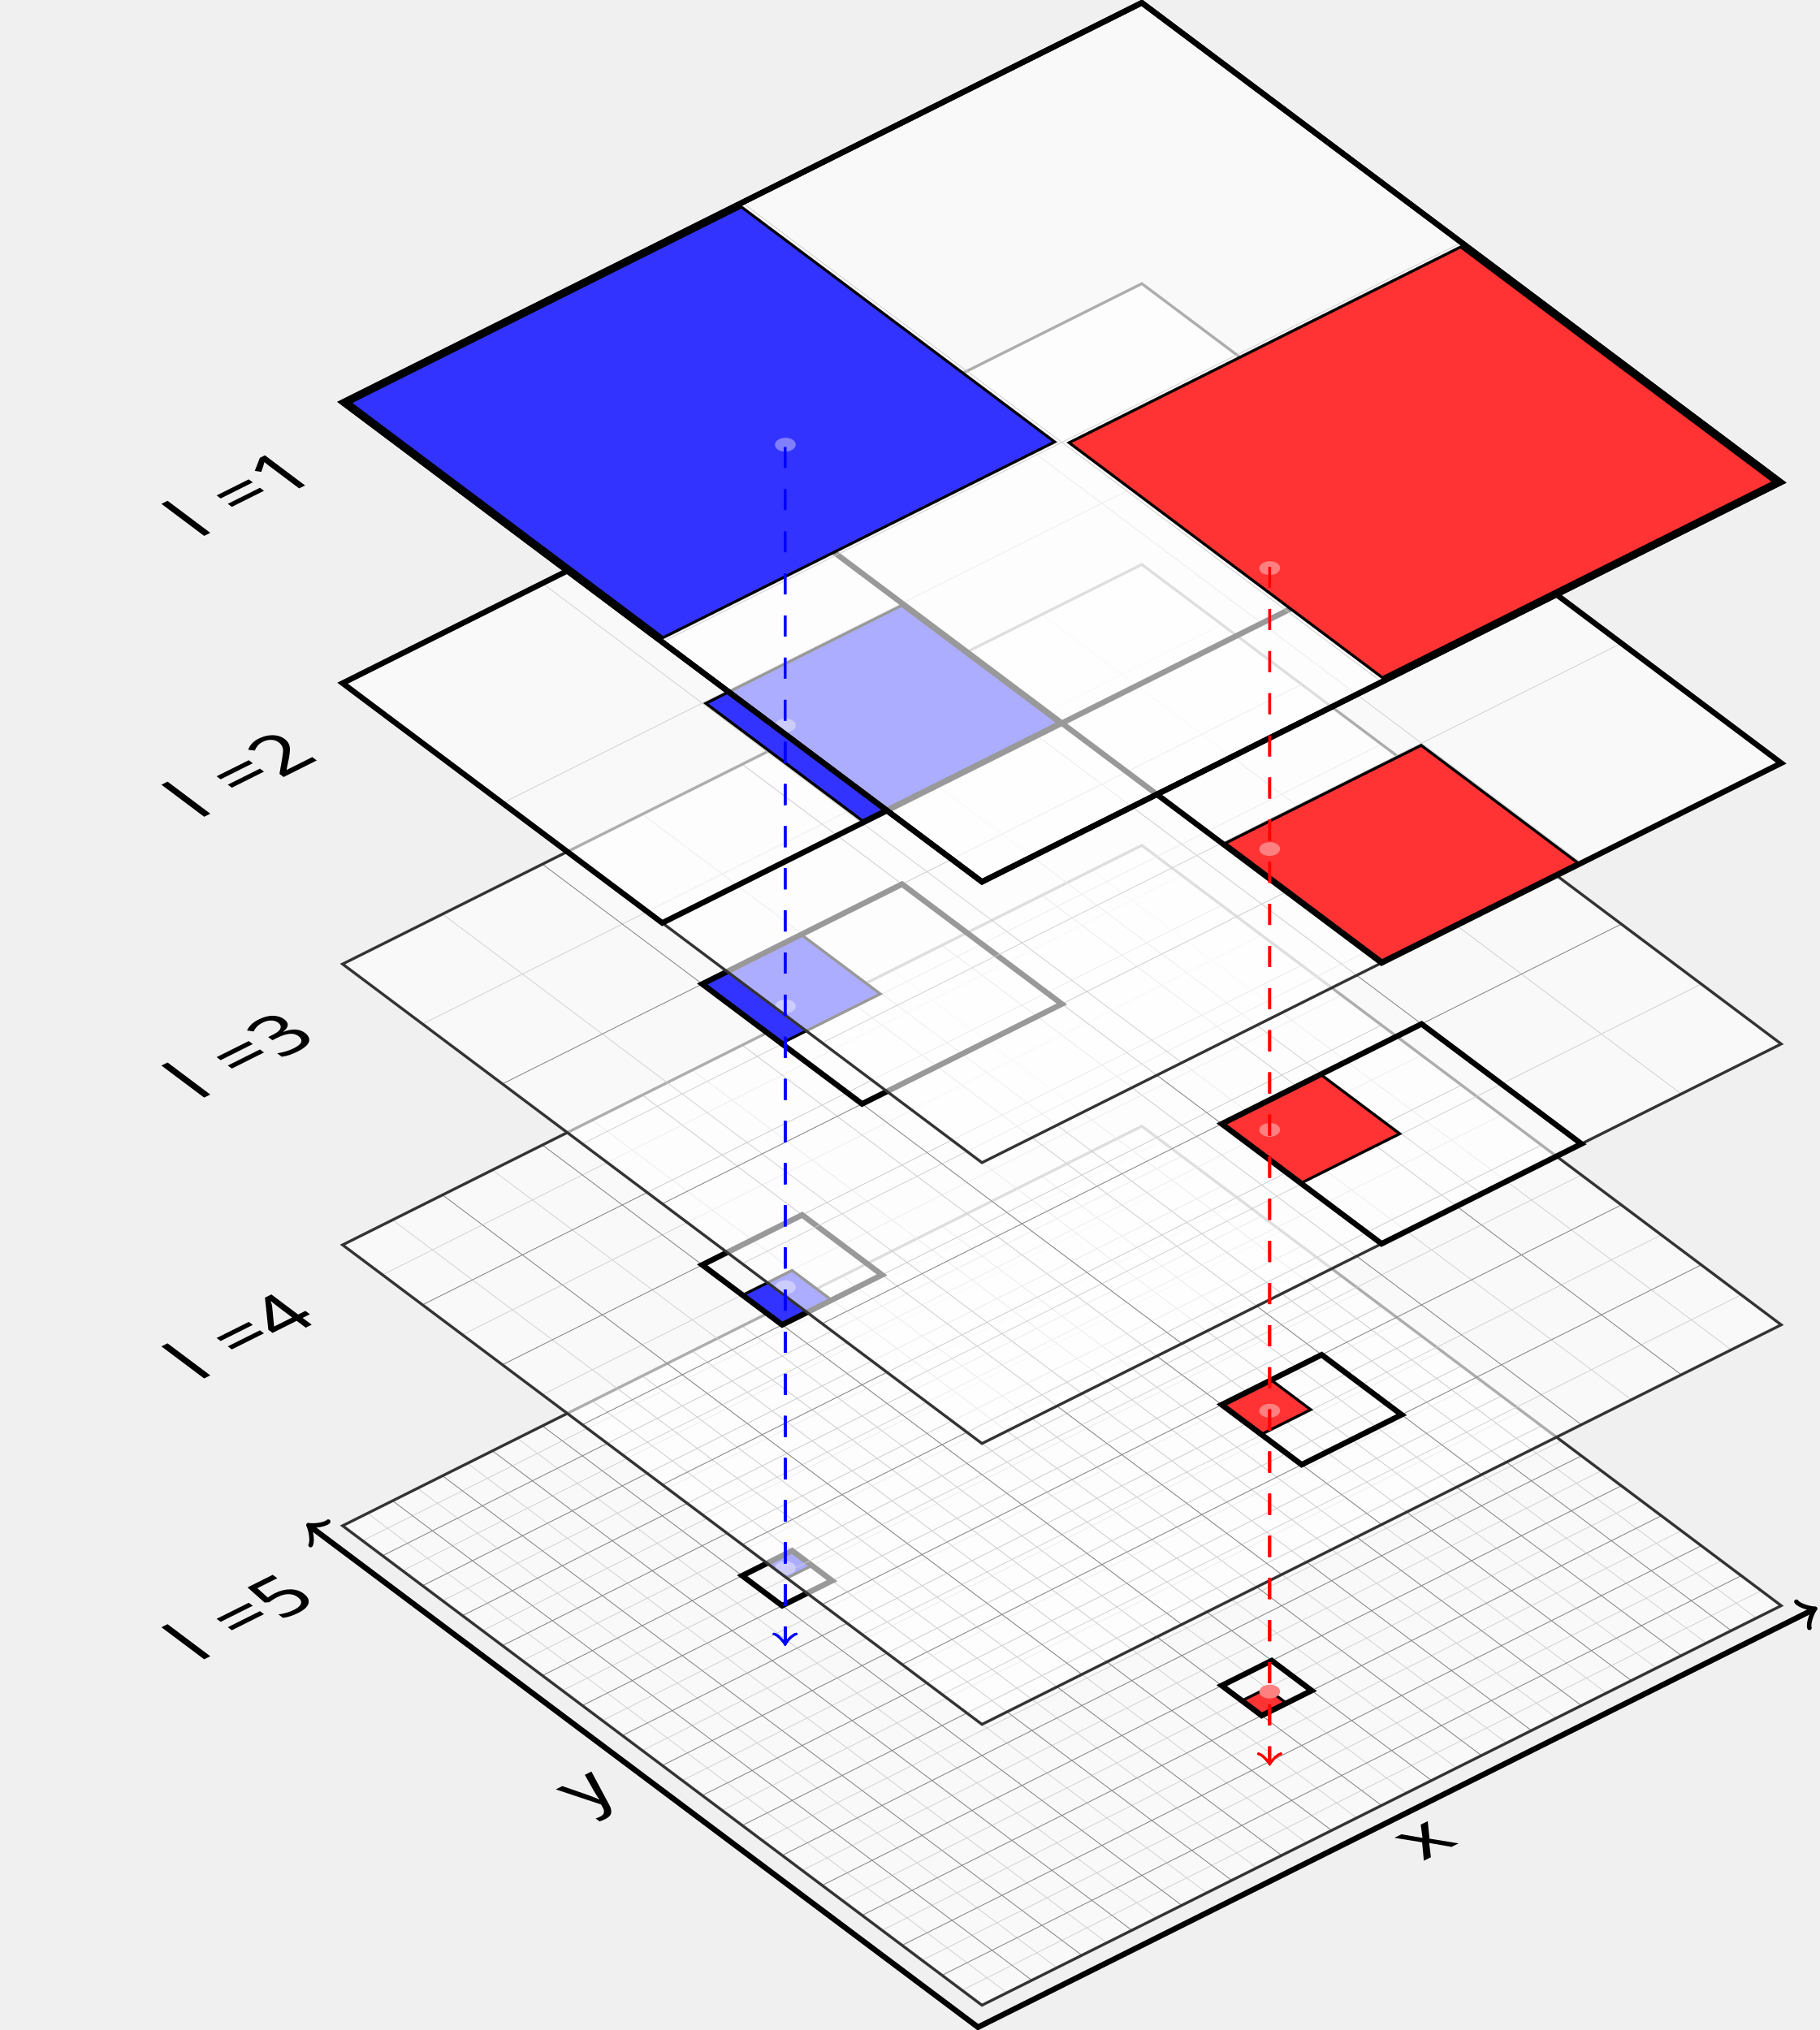
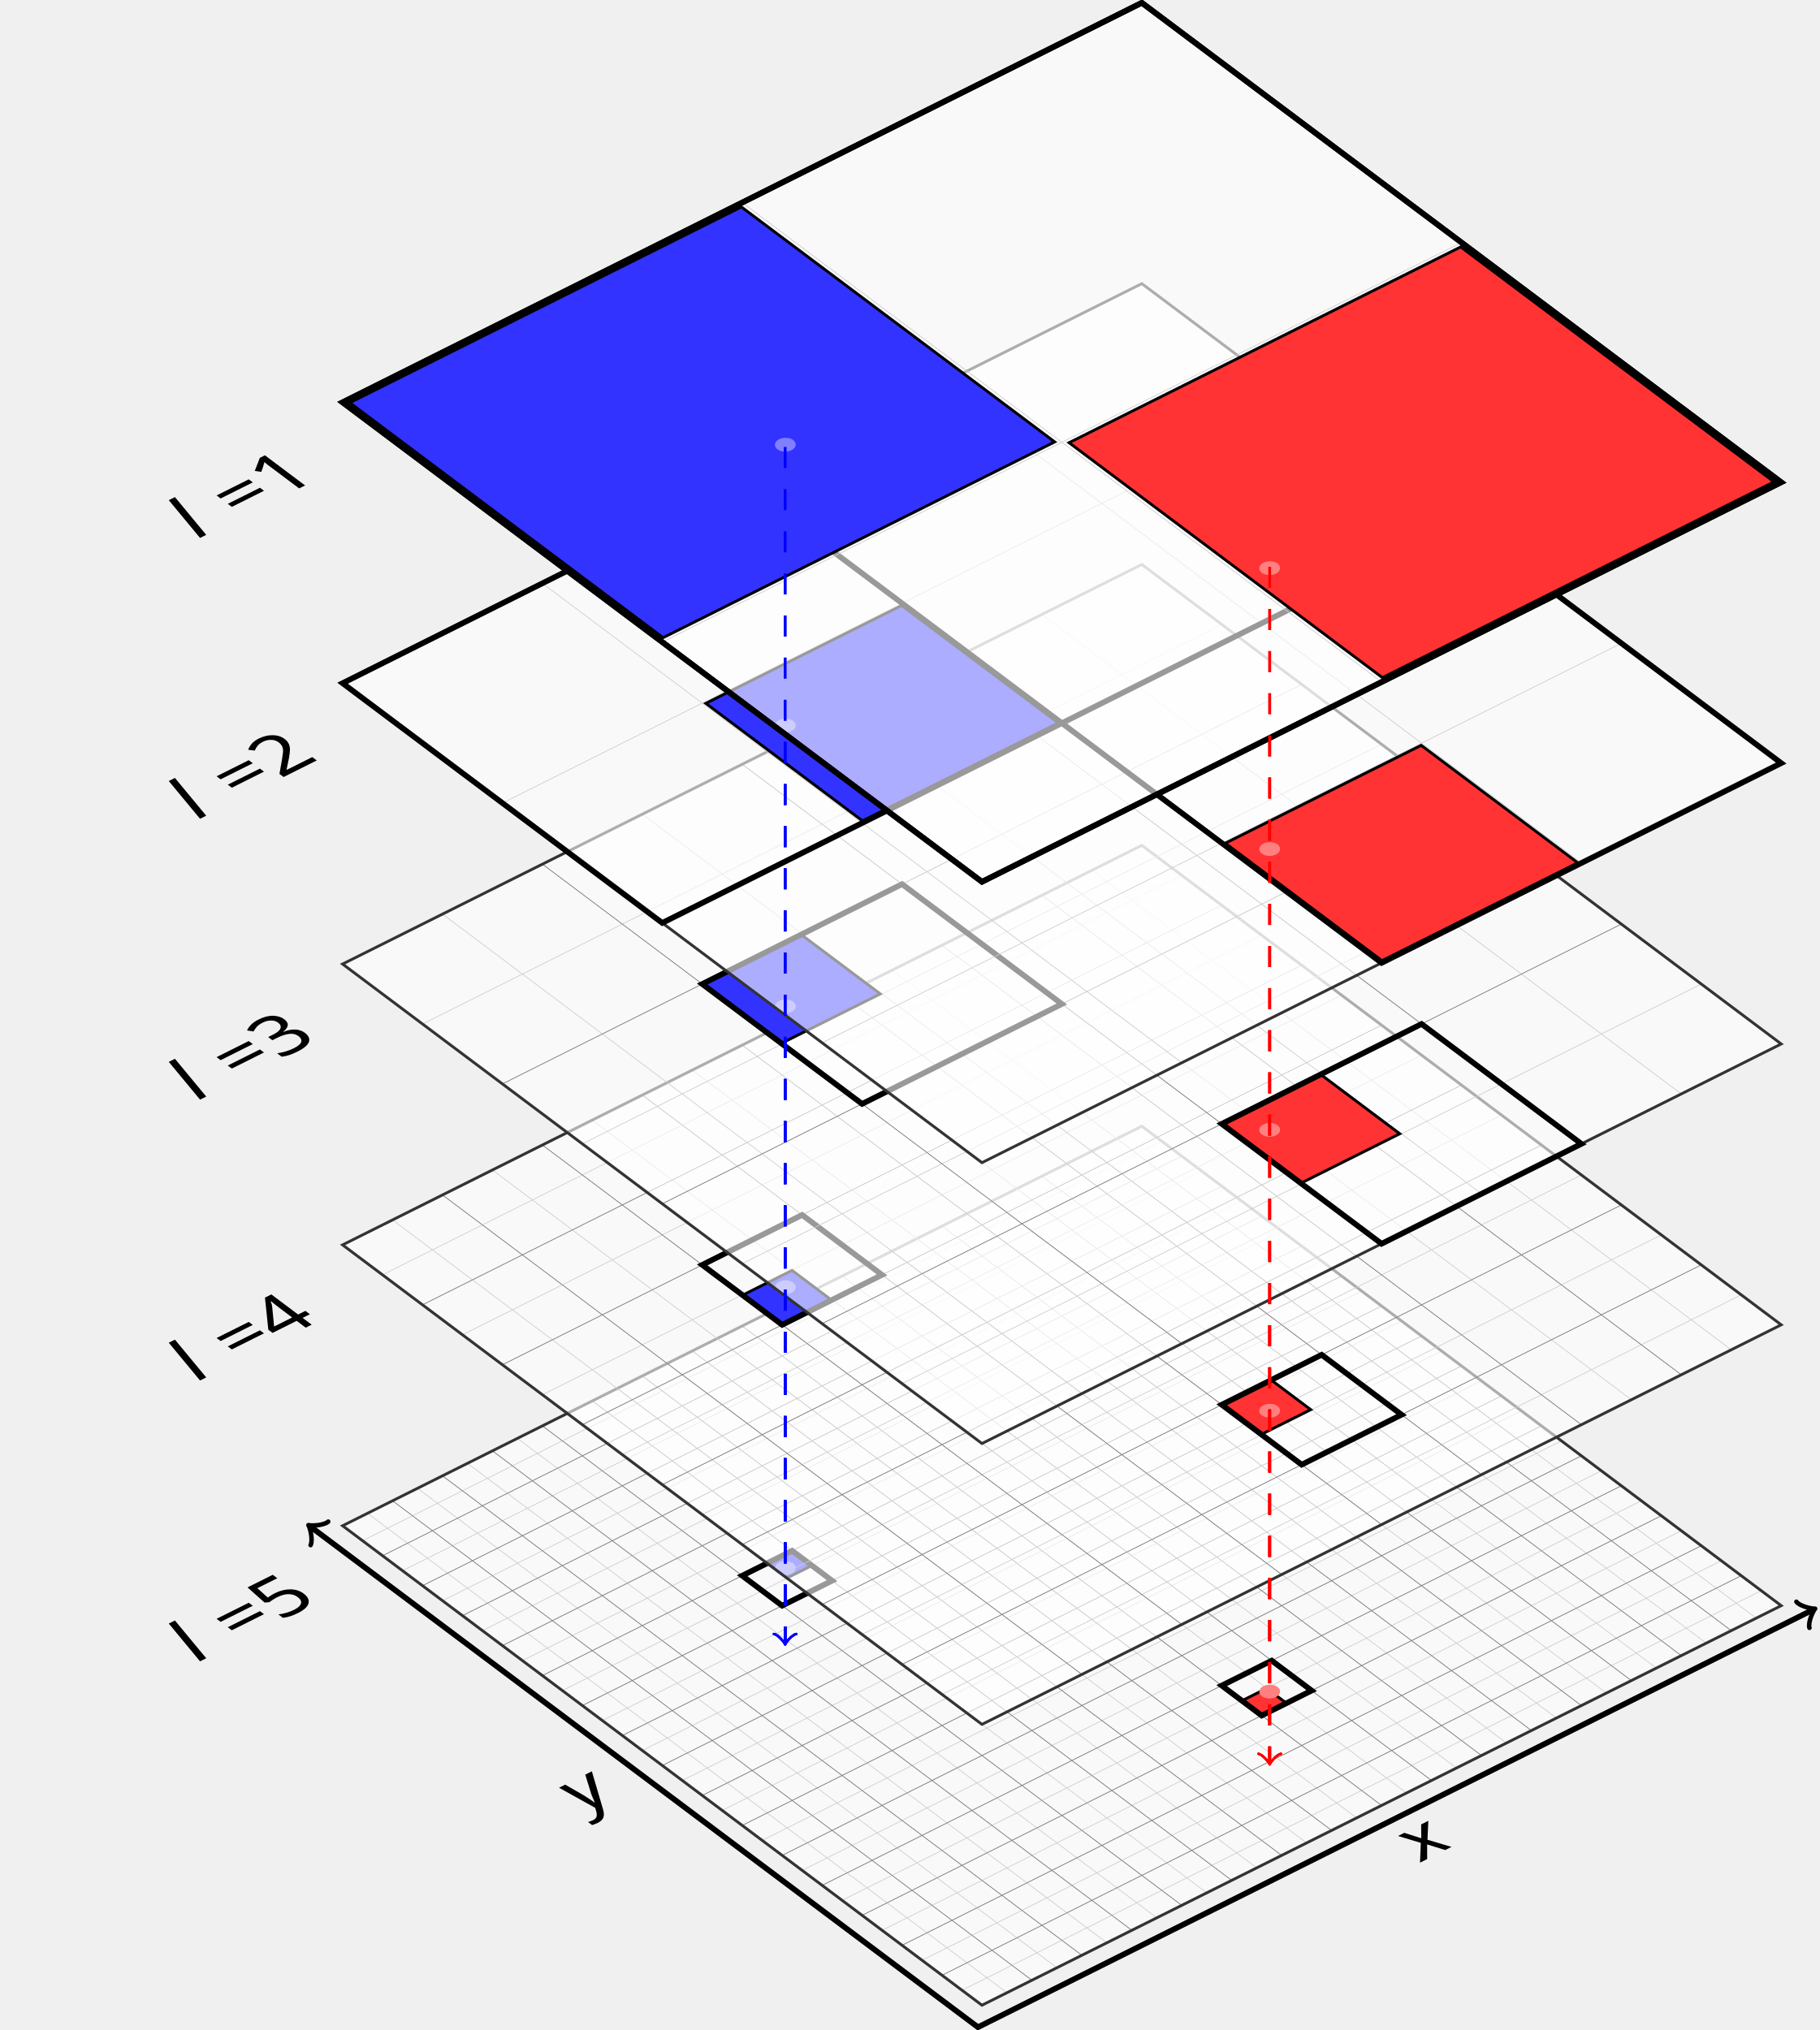
<svg xmlns="http://www.w3.org/2000/svg" version="1.1" id="svg2" xml:space="preserve" width="344.263" height="384.057" viewBox="0 0 344.263 384.057">
  <defs id="defs6" />
  <g id="g10" transform="matrix(1.333333,0,0,-1.333333,0,384.0573)">
    <g id="g12" transform="translate(139.31,3.517)">
      <g id="g14">
        <g id="g16">
          <g id="g18">
            <g id="g20">
              <path d="M 117.857,56.094 -0.567,-3.118 -95.244,67.89" style="fill:none;stroke:#000000;stroke-width:0.797;stroke-linecap:butt;stroke-linejoin:miter;stroke-miterlimit:10;stroke-dasharray:none;stroke-opacity:1" id="path22" />
              <g id="g24" transform="matrix(0.89442,0.44722,-0.44722,0.89442,117.8573,56.09375)">
                <g id="g26">
                  <path d="M -1.554,2.072 C -1.425,1.295 0,0.13 0.389,0 0,-0.13 -1.425,-1.295 -1.554,-2.072" style="fill:none;stroke:#000000;stroke-width:0.638;stroke-linecap:round;stroke-linejoin:round;stroke-miterlimit:10;stroke-dasharray:none;stroke-opacity:1" id="path28" />
                </g>
              </g>
              <g id="g30" transform="matrix(-0.80385,0.60292,-0.60292,-0.80385,-95.24425,67.89005)">
                <g id="g32">
                  <path d="M -1.554,2.072 C -1.425,1.295 0,0.13 0.389,0 0,-0.13 -1.425,-1.295 -1.554,-2.072" style="fill:none;stroke:#000000;stroke-width:0.638;stroke-linecap:round;stroke-linejoin:round;stroke-miterlimit:10;stroke-dasharray:none;stroke-opacity:1" id="path34" />
                </g>
              </g>
              <g id="g36">
                <g id="g38" transform="matrix(1,0.5,-0.8,0.6,62.521,20.417)">
                  <g id="g40">
                    <g id="g42" transform="translate(-201.831,-23.934)">
-                       <text transform="matrix(1,0,0,-1,201.831,23.934)" style="font-variant:normal;font-weight:normal;font-size:9.963px;font-family:CMMI10;-inkscape-font-specification:CMMI10;writing-mode:lr-tb;fill:#000000;fill-opacity:1;fill-rule:nonzero;stroke:none" id="text46">
-                         <tspan x="0" y="0" id="tspan44">x</tspan>
+                       <text transform="matrix(1,0,0,-1,201.831,23.934)" style="font-variant:normal;font-weight:500;font-size:9.963px;font-family:'CMU Serif';-inkscape-font-specification:'CMU Serif Medium Italic';writing-mode:lr-tb;fill:#000000;fill-opacity:1;fill-rule:nonzero;stroke:none;font-style:italic;font-stretch:normal;" id="text46">
+                         <tspan x="0" y="0" id="tspan44" style="-inkscape-font-specification:'CMU Serif Medium Italic';font-family:'CMU Serif';font-weight:500;font-style:italic;font-stretch:normal;font-variant:normal;">x</tspan>
                      </text>
                      <g id="g48" transform="translate(201.831,23.934)" />
                    </g>
                  </g>
                  <g id="g50" transform="translate(-62.521,-20.417)" />
                </g>
              </g>
              <g id="g52">
                <g id="g54" transform="matrix(1,0.5,-0.8,0.6,-56.209,27.412)">
                  <g id="g56">
                    <g id="g58" transform="translate(-83.101,-30.929)">
-                       <text transform="matrix(1,0,0,-1,83.101,30.929)" style="font-variant:normal;font-weight:normal;font-size:9.963px;font-family:CMMI10;-inkscape-font-specification:CMMI10;writing-mode:lr-tb;fill:#000000;fill-opacity:1;fill-rule:nonzero;stroke:none" id="text62">
-                         <tspan x="0" y="0" id="tspan60">y</tspan>
+                       <text transform="matrix(1,0,0,-1,83.101,30.929)" style="font-variant:normal;font-weight:500;font-size:9.963px;font-family:'CMU Serif';-inkscape-font-specification:'CMU Serif Medium Italic';writing-mode:lr-tb;fill:#000000;fill-opacity:1;fill-rule:nonzero;stroke:none;font-style:italic;font-stretch:normal;" id="text62">
+                         <tspan x="0" y="0" id="tspan60" style="-inkscape-font-specification:'CMU Serif Medium Italic';font-family:'CMU Serif';font-weight:500;font-style:italic;font-stretch:normal;font-variant:normal;">y</tspan>
                      </text>
                      <g id="g64" transform="translate(83.101,30.929)" />
                    </g>
                  </g>
                  <g id="g66" transform="translate(56.209,-27.412)" />
                </g>
              </g>
            </g>
            <g id="g68">
              <path d="M 0,0 -90.71,68.033 22.677,124.727 113.387,56.694 Z" style="fill:#ffffff;fill-opacity:0.6;fill-rule:nonzero;stroke:none" id="path70" />
            </g>
            <g id="g72">
              <path d="M 0,0 113.387,56.694 M -2.835,2.126 110.553,58.82 M -5.669,4.252 107.718,60.946 M -8.504,6.378 104.883,63.072 M -11.339,8.504 102.049,65.198 M -14.173,10.63 99.214,67.324 M -17.008,12.756 96.379,69.45 M -19.843,14.882 93.544,71.576 M -22.677,17.008 90.71,73.702 M -25.512,19.134 87.875,75.828 M -28.347,21.26 85.04,77.954 M -31.181,23.386 82.206,80.08 M -34.016,25.512 79.371,82.206 M -36.851,27.638 76.536,84.332 M -39.686,29.764 73.702,86.458 M -42.52,31.89 70.867,88.584 M -45.355,34.016 68.032,90.71 M -48.19,36.142 65.198,92.836 M -51.024,38.268 62.363,94.962 M -53.859,40.394 59.528,97.088 M -56.694,42.52 56.694,99.214 M -59.528,44.647 53.859,101.34 M -62.363,46.773 51.024,103.466 M -65.198,48.899 48.19,105.592 M -68.032,51.025 45.355,107.718 M -70.867,53.151 42.52,109.844 M -73.702,55.277 39.686,111.97 M -76.536,57.403 36.851,114.096 M -79.371,59.529 34.016,116.222 M -82.206,61.655 31.181,118.348 M -85.04,63.781 28.347,120.474 M -87.875,65.907 25.512,122.6 M -90.71,68.033 22.677,124.726 M 0,0 -90.71,68.033 M 3.543,1.772 -87.167,69.805 M 7.087,3.543 -83.623,71.576 M 10.63,5.315 -80.08,73.348 M 14.173,7.087 -76.537,75.12 M 17.717,8.858 -72.993,76.891 M 21.26,10.63 -69.45,78.663 M 24.803,12.402 -65.907,80.435 M 28.347,14.173 -62.363,82.206 M 31.89,15.945 -58.82,83.978 M 35.433,17.717 -55.277,85.75 M 38.977,19.488 -51.733,87.521 M 42.52,21.26 -48.19,89.293 M 46.063,23.032 -44.647,91.065 M 49.607,24.803 -41.103,92.836 M 53.15,26.575 -37.56,94.608 M 56.693,28.347 -34.017,96.38 M 60.237,30.118 -30.473,98.151 M 63.78,31.89 -26.93,99.923 M 67.323,33.662 -23.387,101.695 M 70.867,35.433 -19.843,103.466 M 74.41,37.205 -16.3,105.238 M 77.953,38.977 -12.757,107.01 M 81.497,40.748 -9.213,108.781 M 85.04,42.52 -5.67,110.553 M 88.583,44.292 -2.127,112.325 M 92.127,46.063 1.417,114.096 M 95.67,47.835 4.96,115.868 M 99.213,49.607 8.503,117.64 M 102.757,51.378 12.047,119.411 M 106.3,53.15 15.59,121.183 M 109.843,54.922 19.133,122.955 M 113.387,56.693 22.677,124.726" style="fill:none;stroke:#cccccc;stroke-width:0.1;stroke-linecap:butt;stroke-linejoin:miter;stroke-miterlimit:10;stroke-dasharray:none;stroke-opacity:1" id="path74" />
            </g>
            <g id="g76">
              <path d="M 0,0 113.387,56.694 M -5.669,4.252 107.718,60.946 M -11.339,8.504 102.049,65.198 M -17.008,12.756 96.379,69.45 M -22.677,17.008 90.71,73.702 M -28.347,21.26 85.04,77.954 M -34.016,25.512 79.371,82.206 M -39.686,29.764 73.702,86.458 M -45.355,34.016 68.032,90.71 M -51.024,38.269 62.363,94.962 M -56.694,42.521 56.694,99.214 M -62.363,46.773 51.024,103.466 M -68.032,51.025 45.355,107.718 M -73.702,55.277 39.685,111.97 M -79.371,59.529 34.016,116.222 M -85.041,63.781 28.347,120.474 M -90.71,68.033 22.677,124.727 M 0,0 -90.71,68.033 M 7.087,3.543 -83.623,71.576 M 14.173,7.087 -76.537,75.12 M 21.26,10.63 -69.45,78.663 M 28.347,14.173 -62.363,82.206 M 35.433,17.717 -55.277,85.75 M 42.52,21.26 -48.19,89.293 M 49.607,24.803 -41.103,92.836 M 56.694,28.347 -34.017,96.38 M 63.78,31.89 -26.93,99.923 M 70.867,35.433 -19.843,103.466 M 77.954,38.977 -12.757,107.01 M 85.04,42.52 -5.67,110.553 M 92.127,46.063 1.417,114.097 M 99.214,49.607 8.504,117.64 m 97.797,-64.49 -90.71,68.033 m 97.797,-64.49 -90.71,68.033" style="fill:none;stroke:#818181;stroke-width:0.1;stroke-linecap:butt;stroke-linejoin:miter;stroke-miterlimit:10;stroke-dasharray:none;stroke-opacity:1" id="path78" />
            </g>
            <g id="g80">
              <path d="M 0,0 -90.71,68.033 22.677,124.727 113.387,56.694 Z" style="fill:none;stroke:#333333;stroke-width:0.399;stroke-linecap:butt;stroke-linejoin:miter;stroke-miterlimit:10;stroke-dasharray:none;stroke-opacity:1" id="path82" />
            </g>
            <g id="g84">
              <path d="m 39.693,41.142 -2.778,2.083 3.472,1.736 2.778,-2.083 z" style="fill:#ff3333;fill-opacity:1;fill-rule:nonzero;stroke:#000000;stroke-width:0.399;stroke-linecap:butt;stroke-linejoin:miter;stroke-miterlimit:10;stroke-dasharray:none;stroke-opacity:1" id="path86" />
            </g>
            <g id="g88">
              <path d="m 39.685,41.103 -5.669,4.252 7.087,3.543 5.669,-4.252 z" style="fill:none;stroke:#000000;stroke-width:0.797;stroke-linecap:butt;stroke-linejoin:miter;stroke-miterlimit:10;stroke-dasharray:none;stroke-opacity:1" id="path90" />
            </g>
            <g id="g92">
              <path d="m 41.816,45.002 c -0.44,0.33 -1.243,0.375 -1.793,0.1 -0.55,-0.275 -0.639,-0.766 -0.199,-1.096 0.44,-0.33 1.243,-0.375 1.793,-0.1 0.55,0.275 0.639,0.766 0.199,1.096 z" style="fill:#ff8080;fill-opacity:1;fill-rule:nonzero;stroke:#ff8080;stroke-width:0.399;stroke-linecap:butt;stroke-linejoin:miter;stroke-miterlimit:10;stroke-dasharray:none;stroke-opacity:1" id="path94" />
            </g>
            <g id="g96">
              <path d="m -27.631,60.631 -2.778,2.083 3.472,1.736 2.778,-2.083 z" style="fill:#3333ff;fill-opacity:1;fill-rule:nonzero;stroke:#000000;stroke-width:0.399;stroke-linecap:butt;stroke-linejoin:miter;stroke-miterlimit:10;stroke-dasharray:none;stroke-opacity:1" id="path98" />
            </g>
            <g id="g100">
              <path d="m -28.347,56.694 -5.669,4.252 7.087,3.543 5.669,-4.252 z" style="fill:none;stroke:#000000;stroke-width:0.797;stroke-linecap:butt;stroke-linejoin:miter;stroke-miterlimit:10;stroke-dasharray:none;stroke-opacity:1" id="path102" />
            </g>
            <g id="g104">
              <path d="m -26.898,62.521 c -0.44,0.33 -1.243,0.375 -1.793,0.1 -0.55,-0.275 -0.639,-0.766 -0.199,-1.096 0.44,-0.33 1.243,-0.375 1.793,-0.1 0.55,0.275 0.639,0.766 0.199,1.096 z" style="fill:#8080ff;fill-opacity:1;fill-rule:nonzero;stroke:#8080ff;stroke-width:0.399;stroke-linecap:butt;stroke-linejoin:miter;stroke-miterlimit:10;stroke-dasharray:none;stroke-opacity:1" id="path106" />
            </g>
            <g id="g108">
              <g id="g110" transform="matrix(1,0.5,-0.8,0.6,-111.194,48.661)">
                <g id="g112">
                  <g id="g114" transform="translate(-28.116,-52.178)">
-                     <text transform="matrix(1,0,0,-1,28.116,52.178)" style="font-variant:normal;font-weight:normal;font-size:9.963px;font-family:CMMI10;-inkscape-font-specification:CMMI10;writing-mode:lr-tb;fill:#000000;fill-opacity:1;fill-rule:nonzero;stroke:none" id="text118">
-                       <tspan x="0" y="0" id="tspan116">l</tspan>
-                     </text>
-                     <text transform="matrix(1,0,0,-1,34.052,52.178)" style="font-variant:normal;font-weight:normal;font-size:9.963px;font-family:CMR10;-inkscape-font-specification:CMR10;writing-mode:lr-tb;fill:#000000;fill-opacity:1;fill-rule:nonzero;stroke:none" id="text122">
+                     <text transform="matrix(1,0,0,-1,28.116,52.178)" style="font-variant:normal;font-weight:500;font-size:9.963px;font-family:'CMU Serif';-inkscape-font-specification:'CMU Serif Medium Italic';writing-mode:lr-tb;fill:#000000;fill-opacity:1;fill-rule:nonzero;stroke:none;font-style:italic;font-stretch:normal;" id="text118">
+                       <tspan x="0" y="0" id="tspan116" style="-inkscape-font-specification:'CMU Serif Medium Italic';font-family:'CMU Serif';font-weight:500;font-style:italic;font-stretch:normal;font-variant:normal;">l</tspan>
+                     </text>
+                     <text transform="matrix(1,0,0,-1,34.052,52.178)" style="font-variant:normal;font-weight:normal;font-size:9.963px;font-family:'CMU Serif';-inkscape-font-specification:'CMU Serif';writing-mode:lr-tb;fill:#000000;fill-opacity:1;fill-rule:nonzero;stroke:none;font-style:normal;font-stretch:normal;" id="text122">
                      <tspan x="0 10.519" y="0" id="tspan120">=5</tspan>
                    </text>
                    <g id="g124" transform="translate(28.116,52.178)" />
                  </g>
                </g>
                <g id="g126" transform="translate(111.194,-48.661)" />
              </g>
            </g>
          </g>
          <g id="g128">
            <path d="M 40.819,204.097 V 34.474" style="fill:none;stroke:#ff0000;stroke-width:0.399;stroke-linecap:butt;stroke-linejoin:miter;stroke-miterlimit:10;stroke-dasharray:2.989, 2.989;stroke-dashoffset:0;stroke-opacity:1" id="path130" />
            <g id="g132" transform="rotate(-90,37.6469,-3.172555)">
              <g id="g134">
                <path d="M -1.196,1.594 C -1.096,0.996 0,0.1 0.299,0 0,-0.1 -1.096,-0.996 -1.196,-1.594" style="fill:none;stroke:#ff0000;stroke-width:0.319;stroke-linecap:round;stroke-linejoin:round;stroke-miterlimit:10;stroke-dasharray:none;stroke-opacity:1" id="path136" />
              </g>
            </g>
          </g>
          <g id="g138">
            <path d="M -27.922,221.105 V 51.483" style="fill:none;stroke:#0000ff;stroke-width:0.399;stroke-linecap:butt;stroke-linejoin:miter;stroke-miterlimit:10;stroke-dasharray:2.989, 2.989;stroke-dashoffset:0;stroke-opacity:1" id="path140" />
            <g id="g142" transform="rotate(-90,11.7805,39.7021)">
              <g id="g144">
                <path d="M -1.196,1.594 C -1.096,0.996 0,0.1 0.299,0 0,-0.1 -1.096,-0.996 -1.196,-1.594" style="fill:none;stroke:#0000ff;stroke-width:0.319;stroke-linecap:round;stroke-linejoin:round;stroke-miterlimit:10;stroke-dasharray:none;stroke-opacity:1" id="path146" />
              </g>
            </g>
          </g>
          <g id="g148">
            <g id="g150">
              <path d="M 0,39.851 -90.71,107.884 22.677,164.578 113.387,96.545 Z" style="fill:#ffffff;fill-opacity:0.6;fill-rule:nonzero;stroke:none" id="path152" />
            </g>
            <g id="g154">
              <path d="M 0,39.851 113.387,96.545 M -5.669,44.103 107.718,100.797 M -11.339,48.355 102.049,105.049 M -17.008,52.607 96.379,109.301 M -22.677,56.859 90.71,113.553 M -28.347,61.111 85.04,117.805 M -34.016,65.363 79.371,122.057 M -39.686,69.615 73.702,126.309 M -45.355,73.868 68.032,130.561 M -51.024,78.12 62.363,134.813 M -56.694,82.372 56.694,139.065 M -62.363,86.624 51.024,143.317 M -68.032,90.876 45.355,147.569 M -73.702,95.128 39.685,151.821 M -79.371,99.38 34.016,156.073 M -85.041,103.632 28.347,160.326 M -90.71,107.884 22.677,164.578 M 0,39.851 -90.71,107.884 M 7.087,43.394 -83.623,111.427 m 97.797,-64.49 -90.71,68.033 m 97.797,-64.49 -90.71,68.033 m 97.797,-64.49 -90.71,68.033 m 97.797,-64.49 -90.71,68.033 m 97.797,-64.49 -90.71,68.033 m 97.797,-64.49 -90.71,68.033 M 56.694,68.198 -34.017,136.231 M 63.78,71.741 -26.93,139.774 M 70.867,75.285 -19.843,143.318 M 77.954,78.828 -12.757,146.861 M 85.04,82.371 -5.67,150.404 M 92.127,85.915 1.417,153.948 M 99.214,89.458 8.504,157.491 m 97.797,-64.49 -90.71,68.033 M 113.387,96.545 22.677,164.578" style="fill:none;stroke:#cccccc;stroke-width:0.1;stroke-linecap:butt;stroke-linejoin:miter;stroke-miterlimit:10;stroke-dasharray:none;stroke-opacity:1" id="path156" />
            </g>
            <g id="g158">
              <path d="M 0,39.851 113.387,96.545 m -124.726,-48.19 113.387,56.694 m -124.726,-48.19 113.387,56.694 m -124.726,-48.19 113.387,56.694 M -45.355,73.868 68.032,130.561 M -56.694,82.372 56.693,139.065 m -124.726,-48.189 113.387,56.694 m -124.726,-48.19 113.387,56.694 M -90.71,107.884 22.677,164.578 M 0,39.851 -90.71,107.884 M 14.173,46.938 -76.537,114.971 M 28.347,54.024 -62.363,122.058 M 42.52,61.111 -48.19,129.144 M 56.694,68.198 -34.017,136.231 M 70.867,75.285 -19.843,143.318 M 85.04,82.371 -5.67,150.404 M 99.214,89.458 8.504,157.491 M 113.387,96.545 22.677,164.578" style="fill:none;stroke:#818181;stroke-width:0.1;stroke-linecap:butt;stroke-linejoin:miter;stroke-miterlimit:10;stroke-dasharray:none;stroke-opacity:1" id="path160" />
            </g>
            <g id="g162">
              <path d="M 0,39.851 -90.71,107.884 22.677,164.578 113.387,96.545 Z" style="fill:none;stroke:#333333;stroke-width:0.399;stroke-linecap:butt;stroke-linejoin:miter;stroke-miterlimit:10;stroke-dasharray:none;stroke-opacity:1" id="path164" />
            </g>
            <g id="g166">
              <path d="m 39.7,81.032 -5.556,4.167 6.945,3.472 5.556,-4.167 z" style="fill:#ff3333;fill-opacity:1;fill-rule:nonzero;stroke:#000000;stroke-width:0.399;stroke-linecap:butt;stroke-linejoin:miter;stroke-miterlimit:10;stroke-dasharray:none;stroke-opacity:1" id="path168" />
            </g>
            <g id="g170">
              <path d="M 45.355,76.702 34.016,85.206 48.189,92.293 59.528,83.789 Z" style="fill:none;stroke:#000000;stroke-width:0.797;stroke-linecap:butt;stroke-linejoin:miter;stroke-miterlimit:10;stroke-dasharray:none;stroke-opacity:1" id="path172" />
            </g>
            <g id="g174">
              <path d="m 41.816,84.853 c -0.44,0.33 -1.243,0.375 -1.793,0.1 -0.55,-0.275 -0.639,-0.766 -0.199,-1.096 0.44,-0.33 1.243,-0.375 1.793,-0.1 0.55,0.275 0.639,0.766 0.199,1.096 z" style="fill:#ff8080;fill-opacity:1;fill-rule:nonzero;stroke:#ff8080;stroke-width:0.399;stroke-linecap:butt;stroke-linejoin:miter;stroke-miterlimit:10;stroke-dasharray:none;stroke-opacity:1" id="path176" />
            </g>
            <g id="g178">
              <path d="m -28.333,96.623 -5.556,4.167 6.945,3.472 5.556,-4.167 z" style="fill:#3333ff;fill-opacity:1;fill-rule:nonzero;stroke:#000000;stroke-width:0.399;stroke-linecap:butt;stroke-linejoin:miter;stroke-miterlimit:10;stroke-dasharray:none;stroke-opacity:1" id="path180" />
            </g>
            <g id="g182">
              <path d="m -28.347,96.545 -11.339,8.504 14.173,7.087 11.339,-8.504 z" style="fill:none;stroke:#000000;stroke-width:0.797;stroke-linecap:butt;stroke-linejoin:miter;stroke-miterlimit:10;stroke-dasharray:none;stroke-opacity:1" id="path184" />
            </g>
            <g id="g186">
              <path d="m -26.898,102.372 c -0.44,0.33 -1.243,0.375 -1.793,0.1 -0.55,-0.275 -0.639,-0.766 -0.199,-1.096 0.44,-0.33 1.243,-0.375 1.793,-0.1 0.55,0.275 0.639,0.766 0.199,1.096 z" style="fill:#8080ff;fill-opacity:1;fill-rule:nonzero;stroke:#8080ff;stroke-width:0.399;stroke-linecap:butt;stroke-linejoin:miter;stroke-miterlimit:10;stroke-dasharray:none;stroke-opacity:1" id="path188" />
            </g>
            <g id="g190">
              <g id="g192" transform="matrix(1,0.5,-0.8,0.6,-111.194,88.511)">
                <g id="g194">
                  <g id="g196" transform="translate(-28.116,-92.028)">
-                     <text transform="matrix(1,0,0,-1,28.116,92.028)" style="font-variant:normal;font-weight:normal;font-size:9.963px;font-family:CMMI10;-inkscape-font-specification:CMMI10;writing-mode:lr-tb;fill:#000000;fill-opacity:1;fill-rule:nonzero;stroke:none" id="text200">
-                       <tspan x="0" y="0" id="tspan198">l</tspan>
-                     </text>
-                     <text transform="matrix(1,0,0,-1,34.052,92.028)" style="font-variant:normal;font-weight:normal;font-size:9.963px;font-family:CMR10;-inkscape-font-specification:CMR10;writing-mode:lr-tb;fill:#000000;fill-opacity:1;fill-rule:nonzero;stroke:none" id="text204">
+                     <text transform="matrix(1,0,0,-1,28.116,92.028)" style="font-variant:normal;font-weight:500;font-size:9.963px;font-family:'CMU Serif';-inkscape-font-specification:'CMU Serif Medium Italic';writing-mode:lr-tb;fill:#000000;fill-opacity:1;fill-rule:nonzero;stroke:none;font-style:italic;font-stretch:normal;" id="text200">
+                       <tspan x="0" y="0" id="tspan198" style="-inkscape-font-specification:'CMU Serif Medium Italic';font-family:'CMU Serif';font-weight:500;font-style:italic;font-stretch:normal;font-variant:normal;">l</tspan>
+                     </text>
+                     <text transform="matrix(1,0,0,-1,34.052,92.028)" style="font-variant:normal;font-weight:normal;font-size:9.963px;font-family:'CMU Serif';-inkscape-font-specification:'CMU Serif';writing-mode:lr-tb;fill:#000000;fill-opacity:1;fill-rule:nonzero;stroke:none;font-style:normal;font-stretch:normal;" id="text204">
                      <tspan x="0 10.519" y="0" id="tspan202">=4</tspan>
                    </text>
                    <g id="g206" transform="translate(28.116,92.028)" />
                  </g>
                </g>
                <g id="g208" transform="translate(111.194,-88.511)" />
              </g>
            </g>
          </g>
          <g id="g210">
            <path d="M 40.819,204.097 V 34.474" style="fill:none;stroke:#ff0000;stroke-width:0.399;stroke-linecap:butt;stroke-linejoin:miter;stroke-miterlimit:10;stroke-dasharray:2.989, 2.989;stroke-dashoffset:0;stroke-opacity:1" id="path212" />
            <g id="g214" transform="rotate(-90,37.6469,-3.172555)">
              <g id="g216">
                <path d="M -1.196,1.594 C -1.096,0.996 0,0.1 0.299,0 0,-0.1 -1.096,-0.996 -1.196,-1.594" style="fill:none;stroke:#ff0000;stroke-width:0.319;stroke-linecap:round;stroke-linejoin:round;stroke-miterlimit:10;stroke-dasharray:none;stroke-opacity:1" id="path218" />
              </g>
            </g>
          </g>
          <g id="g220">
            <path d="M -27.922,221.105 V 51.483" style="fill:none;stroke:#0000ff;stroke-width:0.399;stroke-linecap:butt;stroke-linejoin:miter;stroke-miterlimit:10;stroke-dasharray:2.989, 2.989;stroke-dashoffset:0;stroke-opacity:1" id="path222" />
            <g id="g224" transform="rotate(-90,11.7805,39.7021)">
              <g id="g226">
                <path d="M -1.196,1.594 C -1.096,0.996 0,0.1 0.299,0 0,-0.1 -1.096,-0.996 -1.196,-1.594" style="fill:none;stroke:#0000ff;stroke-width:0.319;stroke-linecap:round;stroke-linejoin:round;stroke-miterlimit:10;stroke-dasharray:none;stroke-opacity:1" id="path228" />
              </g>
            </g>
          </g>
          <g id="g230">
            <g id="g232">
              <path d="m 0,79.702 -90.71,68.033 113.387,56.694 90.71,-68.033 z" style="fill:#ffffff;fill-opacity:0.6;fill-rule:nonzero;stroke:none" id="path234" />
            </g>
            <g id="g236">
              <path d="m 0,79.702 113.387,56.694 m -124.726,-48.19 113.387,56.694 M -22.678,96.71 90.71,153.404 m -124.726,-48.189 113.387,56.694 m -124.726,-48.19 113.387,56.694 m -124.726,-48.19 113.387,56.694 m -124.726,-48.19 113.387,56.694 M -79.371,139.231 34.016,195.925 M -90.71,147.735 22.677,204.429 M 0,79.702 -90.71,147.735 M 14.173,86.789 -76.537,154.822 M 28.347,93.876 -62.363,161.909 m 104.884,-60.946 -90.71,68.033 m 104.884,-60.946 -90.71,68.033 m 104.883,-60.946 -90.71,68.033 M 85.04,122.222 -5.67,190.255 M 99.214,129.309 8.504,197.342 m 104.884,-60.946 -90.71,68.033" style="fill:none;stroke:#cccccc;stroke-width:0.1;stroke-linecap:butt;stroke-linejoin:miter;stroke-miterlimit:10;stroke-dasharray:none;stroke-opacity:1" id="path238" />
            </g>
            <g id="g240">
              <path d="m 0,79.702 113.387,56.694 M -22.678,96.71 90.71,153.404 M -45.355,113.719 68.032,170.412 M -68.033,130.727 45.355,187.421 M -90.702,147.729 22.685,204.423 M 0,79.702 -90.71,147.735 M 28.347,93.876 -62.363,161.909 M 56.694,108.049 -34.017,176.082 M 85.04,122.222 -5.67,190.255 m 119.047,-53.865 -90.71,68.033" style="fill:none;stroke:#818181;stroke-width:0.1;stroke-linecap:butt;stroke-linejoin:miter;stroke-miterlimit:10;stroke-dasharray:none;stroke-opacity:1" id="path242" />
            </g>
            <g id="g244">
              <path d="m 0,79.702 -90.71,68.033 113.387,56.694 90.71,-68.033 z" style="fill:none;stroke:#333333;stroke-width:0.399;stroke-linecap:butt;stroke-linejoin:miter;stroke-miterlimit:10;stroke-dasharray:none;stroke-opacity:1" id="path246" />
            </g>
            <g id="g248">
              <path d="m 45.383,116.709 -11.112,8.334 13.89,6.945 11.112,-8.334 z" style="fill:#ff3333;fill-opacity:1;fill-rule:nonzero;stroke:#000000;stroke-width:0.399;stroke-linecap:butt;stroke-linejoin:miter;stroke-miterlimit:10;stroke-dasharray:none;stroke-opacity:1" id="path250" />
            </g>
            <g id="g252">
              <path d="M 56.694,108.049 34.016,125.057 62.363,139.231 85.04,122.222 Z" style="fill:none;stroke:#000000;stroke-width:0.797;stroke-linecap:butt;stroke-linejoin:miter;stroke-miterlimit:10;stroke-dasharray:none;stroke-opacity:1" id="path254" />
            </g>
            <g id="g256">
              <path d="m 41.816,124.704 c -0.44,0.33 -1.243,0.375 -1.793,0.1 -0.55,-0.275 -0.639,-0.766 -0.199,-1.096 0.44,-0.33 1.243,-0.375 1.793,-0.1 0.55,0.275 0.639,0.766 0.199,1.096 z" style="fill:#ff8080;fill-opacity:1;fill-rule:nonzero;stroke:#ff8080;stroke-width:0.399;stroke-linecap:butt;stroke-linejoin:miter;stroke-miterlimit:10;stroke-dasharray:none;stroke-opacity:1" id="path258" />
            </g>
            <g id="g260">
              <path d="m -28.319,136.552 -11.112,8.334 13.89,6.945 11.112,-8.334 z" style="fill:#3333ff;fill-opacity:1;fill-rule:nonzero;stroke:#000000;stroke-width:0.399;stroke-linecap:butt;stroke-linejoin:miter;stroke-miterlimit:10;stroke-dasharray:none;stroke-opacity:1" id="path262" />
            </g>
            <g id="g264">
              <path d="m -17.008,127.892 -22.678,17.008 28.347,14.173 22.678,-17.008 z" style="fill:none;stroke:#000000;stroke-width:0.797;stroke-linecap:butt;stroke-linejoin:miter;stroke-miterlimit:10;stroke-dasharray:none;stroke-opacity:1" id="path266" />
            </g>
            <g id="g268">
              <path d="m -26.898,142.223 c -0.44,0.33 -1.243,0.375 -1.793,0.1 -0.55,-0.275 -0.639,-0.766 -0.199,-1.096 0.44,-0.33 1.243,-0.375 1.793,-0.1 0.55,0.275 0.639,0.766 0.199,1.096 z" style="fill:#8080ff;fill-opacity:1;fill-rule:nonzero;stroke:#8080ff;stroke-width:0.399;stroke-linecap:butt;stroke-linejoin:miter;stroke-miterlimit:10;stroke-dasharray:none;stroke-opacity:1" id="path270" />
            </g>
            <g id="g272">
              <g id="g274" transform="matrix(1,0.5,-0.8,0.6,-111.194,128.362)">
                <g id="g276">
                  <g id="g278" transform="translate(-28.116,-131.879)">
-                     <text transform="matrix(1,0,0,-1,28.116,131.879)" style="font-variant:normal;font-weight:normal;font-size:9.963px;font-family:CMMI10;-inkscape-font-specification:CMMI10;writing-mode:lr-tb;fill:#000000;fill-opacity:1;fill-rule:nonzero;stroke:none" id="text282">
-                       <tspan x="0" y="0" id="tspan280">l</tspan>
-                     </text>
-                     <text transform="matrix(1,0,0,-1,34.052,131.879)" style="font-variant:normal;font-weight:normal;font-size:9.963px;font-family:CMR10;-inkscape-font-specification:CMR10;writing-mode:lr-tb;fill:#000000;fill-opacity:1;fill-rule:nonzero;stroke:none" id="text286">
+                     <text transform="matrix(1,0,0,-1,28.116,131.879)" style="font-variant:normal;font-weight:500;font-size:9.963px;font-family:'CMU Serif';-inkscape-font-specification:'CMU Serif Medium Italic';writing-mode:lr-tb;fill:#000000;fill-opacity:1;fill-rule:nonzero;stroke:none;font-style:italic;font-stretch:normal;" id="text282">
+                       <tspan x="0" y="0" id="tspan280" style="-inkscape-font-specification:'CMU Serif Medium Italic';font-family:'CMU Serif';font-weight:500;font-style:italic;font-stretch:normal;font-variant:normal;">l</tspan>
+                     </text>
+                     <text transform="matrix(1,0,0,-1,34.052,131.879)" style="font-variant:normal;font-weight:normal;font-size:9.963px;font-family:'CMU Serif';-inkscape-font-specification:'CMU Serif';writing-mode:lr-tb;fill:#000000;fill-opacity:1;fill-rule:nonzero;stroke:none;font-style:normal;font-stretch:normal;" id="text286">
                      <tspan x="0 10.519" y="0" id="tspan284">=3</tspan>
                    </text>
                    <g id="g288" transform="translate(28.116,131.879)" />
                  </g>
                </g>
                <g id="g290" transform="translate(111.194,-128.362)" />
              </g>
            </g>
          </g>
          <g id="g292">
            <path d="M 40.819,204.097 V 34.474" style="fill:none;stroke:#ff0000;stroke-width:0.399;stroke-linecap:butt;stroke-linejoin:miter;stroke-miterlimit:10;stroke-dasharray:2.989, 2.989;stroke-dashoffset:0;stroke-opacity:1" id="path294" />
            <g id="g296" transform="rotate(-90,37.6469,-3.172555)">
              <g id="g298">
                <path d="M -1.196,1.594 C -1.096,0.996 0,0.1 0.299,0 0,-0.1 -1.096,-0.996 -1.196,-1.594" style="fill:none;stroke:#ff0000;stroke-width:0.319;stroke-linecap:round;stroke-linejoin:round;stroke-miterlimit:10;stroke-dasharray:none;stroke-opacity:1" id="path300" />
              </g>
            </g>
          </g>
          <g id="g302">
            <path d="M -27.922,221.105 V 51.483" style="fill:none;stroke:#0000ff;stroke-width:0.399;stroke-linecap:butt;stroke-linejoin:miter;stroke-miterlimit:10;stroke-dasharray:2.989, 2.989;stroke-dashoffset:0;stroke-opacity:1" id="path304" />
            <g id="g306" transform="rotate(-90,11.7805,39.7021)">
              <g id="g308">
                <path d="M -1.196,1.594 C -1.096,0.996 0,0.1 0.299,0 0,-0.1 -1.096,-0.996 -1.196,-1.594" style="fill:none;stroke:#0000ff;stroke-width:0.319;stroke-linecap:round;stroke-linejoin:round;stroke-miterlimit:10;stroke-dasharray:none;stroke-opacity:1" id="path310" />
              </g>
            </g>
          </g>
          <g id="g312">
            <g id="g314">
              <path d="m 0,119.553 -90.71,68.033 113.387,56.694 90.71,-68.033 z" style="fill:#ffffff;fill-opacity:0.6;fill-rule:nonzero;stroke:none" id="path316" />
            </g>
            <g id="g318">
              <path d="m 0,119.553 113.387,56.694 M -22.678,136.561 90.71,193.255 M -45.355,153.57 68.032,210.263 M -68.033,170.578 45.355,227.272 M -90.702,187.58 22.685,244.274 M 0,119.553 -90.71,187.586 M 28.347,133.727 -62.363,201.76 M 56.694,147.9 -34.017,215.933 M 85.04,162.073 -5.67,230.106 m 119.047,-53.865 -90.71,68.033" style="fill:none;stroke:#cccccc;stroke-width:0.1;stroke-linecap:butt;stroke-linejoin:miter;stroke-miterlimit:10;stroke-dasharray:none;stroke-opacity:1" id="path320" />
            </g>
            <g id="g322">
              <path d="m 0,119.553 113.387,56.694 M -45.355,153.57 68.032,210.263 M -90.702,187.58 22.685,244.274 M 0,119.553 -90.71,187.586 M 56.694,147.9 -34.017,215.933 m 147.394,-39.691 -90.71,68.033" style="fill:none;stroke:#818181;stroke-width:0.1;stroke-linecap:butt;stroke-linejoin:miter;stroke-miterlimit:10;stroke-dasharray:none;stroke-opacity:1" id="path324" />
            </g>
            <g id="g326">
              <path d="m 0,119.553 -90.71,68.033 113.387,56.694 90.71,-68.033 z" style="fill:none;stroke:#333333;stroke-width:0.399;stroke-linecap:butt;stroke-linejoin:miter;stroke-miterlimit:10;stroke-dasharray:none;stroke-opacity:1" id="path328" />
            </g>
            <g id="g330">
              <path d="m 56.75,148.212 -22.224,16.668 27.78,13.89 22.224,-16.668 z" style="fill:#ff3333;fill-opacity:1;fill-rule:nonzero;stroke:#000000;stroke-width:0.399;stroke-linecap:butt;stroke-linejoin:miter;stroke-miterlimit:10;stroke-dasharray:none;stroke-opacity:1" id="path332" />
            </g>
            <g id="g334">
              <path d="m 56.694,147.9 -45.355,34.017 56.694,28.347 45.355,-34.017 z" style="fill:none;stroke:#000000;stroke-width:0.797;stroke-linecap:butt;stroke-linejoin:miter;stroke-miterlimit:10;stroke-dasharray:none;stroke-opacity:1" id="path336" />
            </g>
            <g id="g338">
              <path d="m 41.816,164.555 c -0.44,0.33 -1.243,0.375 -1.793,0.1 -0.55,-0.275 -0.639,-0.766 -0.199,-1.096 0.44,-0.33 1.243,-0.375 1.793,-0.1 0.55,0.275 0.639,0.766 0.199,1.096 z" style="fill:#ff8080;fill-opacity:1;fill-rule:nonzero;stroke:#ff8080;stroke-width:0.399;stroke-linecap:butt;stroke-linejoin:miter;stroke-miterlimit:10;stroke-dasharray:none;stroke-opacity:1" id="path340" />
            </g>
            <g id="g342">
              <path d="m -16.952,168.055 -22.224,16.668 27.78,13.89 22.224,-16.668 z" style="fill:#3333ff;fill-opacity:1;fill-rule:nonzero;stroke:#000000;stroke-width:0.399;stroke-linecap:butt;stroke-linejoin:miter;stroke-miterlimit:10;stroke-dasharray:none;stroke-opacity:1" id="path344" />
            </g>
            <g id="g346">
              <path d="m -45.355,153.57 -45.355,34.017 56.694,28.347 45.355,-34.017 z" style="fill:none;stroke:#000000;stroke-width:0.797;stroke-linecap:butt;stroke-linejoin:miter;stroke-miterlimit:10;stroke-dasharray:none;stroke-opacity:1" id="path348" />
            </g>
            <g id="g350">
              <path d="m -26.898,182.074 c -0.44,0.33 -1.243,0.375 -1.793,0.1 -0.55,-0.275 -0.639,-0.766 -0.199,-1.096 0.44,-0.33 1.243,-0.375 1.793,-0.1 0.55,0.275 0.639,0.766 0.199,1.096 z" style="fill:#8080ff;fill-opacity:1;fill-rule:nonzero;stroke:#8080ff;stroke-width:0.399;stroke-linecap:butt;stroke-linejoin:miter;stroke-miterlimit:10;stroke-dasharray:none;stroke-opacity:1" id="path352" />
            </g>
            <g id="g354">
              <g id="g356" transform="matrix(1,0.5,-0.8,0.6,-111.194,168.212)">
                <g id="g358">
                  <g id="g360" transform="translate(-28.116,-171.729)">
-                     <text transform="matrix(1,0,0,-1,28.116,171.729)" style="font-variant:normal;font-weight:normal;font-size:9.963px;font-family:CMMI10;-inkscape-font-specification:CMMI10;writing-mode:lr-tb;fill:#000000;fill-opacity:1;fill-rule:nonzero;stroke:none" id="text364">
-                       <tspan x="0" y="0" id="tspan362">l</tspan>
-                     </text>
-                     <text transform="matrix(1,0,0,-1,34.052,171.729)" style="font-variant:normal;font-weight:normal;font-size:9.963px;font-family:CMR10;-inkscape-font-specification:CMR10;writing-mode:lr-tb;fill:#000000;fill-opacity:1;fill-rule:nonzero;stroke:none" id="text368">
+                     <text transform="matrix(1,0,0,-1,28.116,171.729)" style="font-variant:normal;font-weight:500;font-size:9.963px;font-family:'CMU Serif';-inkscape-font-specification:'CMU Serif Medium Italic';writing-mode:lr-tb;fill:#000000;fill-opacity:1;fill-rule:nonzero;stroke:none;font-style:italic;font-stretch:normal;" id="text364">
+                       <tspan x="0" y="0" id="tspan362" style="-inkscape-font-specification:'CMU Serif Medium Italic';font-family:'CMU Serif';font-weight:500;font-style:italic;font-stretch:normal;font-variant:normal;">l</tspan>
+                     </text>
+                     <text transform="matrix(1,0,0,-1,34.052,171.729)" style="font-variant:normal;font-weight:normal;font-size:9.963px;font-family:'CMU Serif';-inkscape-font-specification:'CMU Serif';writing-mode:lr-tb;fill:#000000;fill-opacity:1;fill-rule:nonzero;stroke:none;font-style:normal;font-stretch:normal;" id="text368">
                      <tspan x="0 10.519" y="0" id="tspan366">=2</tspan>
                    </text>
                    <g id="g370" transform="translate(28.116,171.729)" />
                  </g>
                </g>
                <g id="g372" transform="translate(111.194,-168.212)" />
              </g>
            </g>
          </g>
          <g id="g374">
            <path d="M 40.819,204.097 V 34.474" style="fill:none;stroke:#ff0000;stroke-width:0.399;stroke-linecap:butt;stroke-linejoin:miter;stroke-miterlimit:10;stroke-dasharray:2.989, 2.989;stroke-dashoffset:0;stroke-opacity:1" id="path376" />
            <g id="g378" transform="rotate(-90,37.6469,-3.172555)">
              <g id="g380">
                <path d="M -1.196,1.594 C -1.096,0.996 0,0.1 0.299,0 0,-0.1 -1.096,-0.996 -1.196,-1.594" style="fill:none;stroke:#ff0000;stroke-width:0.319;stroke-linecap:round;stroke-linejoin:round;stroke-miterlimit:10;stroke-dasharray:none;stroke-opacity:1" id="path382" />
              </g>
            </g>
          </g>
          <g id="g384">
            <path d="M -27.922,221.105 V 51.483" style="fill:none;stroke:#0000ff;stroke-width:0.399;stroke-linecap:butt;stroke-linejoin:miter;stroke-miterlimit:10;stroke-dasharray:2.989, 2.989;stroke-dashoffset:0;stroke-opacity:1" id="path386" />
            <g id="g388" transform="rotate(-90,11.7805,39.7021)">
              <g id="g390">
                <path d="M -1.196,1.594 C -1.096,0.996 0,0.1 0.299,0 0,-0.1 -1.096,-0.996 -1.196,-1.594" style="fill:none;stroke:#0000ff;stroke-width:0.319;stroke-linecap:round;stroke-linejoin:round;stroke-miterlimit:10;stroke-dasharray:none;stroke-opacity:1" id="path392" />
              </g>
            </g>
          </g>
          <g id="g394">
            <g id="g396">
              <path d="m 0,159.404 -90.71,68.033 113.387,56.694 90.71,-68.033 z" style="fill:#ffffff;fill-opacity:0.6;fill-rule:nonzero;stroke:none" id="path398" />
            </g>
            <g id="g400">
              <path d="m 0,159.404 113.387,56.694 M -45.355,193.421 68.032,250.114 M -90.702,227.431 22.685,284.125 M 0,159.404 -90.71,227.437 M 56.694,187.751 -34.017,255.784 m 147.394,-39.691 -90.71,68.033" style="fill:none;stroke:#cccccc;stroke-width:0.1;stroke-linecap:butt;stroke-linejoin:miter;stroke-miterlimit:10;stroke-dasharray:none;stroke-opacity:1" id="path402" />
            </g>
            <g id="g404">
              <path d="m 0,159.404 113.387,56.694 M -90.702,227.431 22.685,284.125 M 0,159.404 -90.71,227.437 m 204.087,-11.344 -90.71,68.033" style="fill:none;stroke:#818181;stroke-width:0.1;stroke-linecap:butt;stroke-linejoin:miter;stroke-miterlimit:10;stroke-dasharray:none;stroke-opacity:1" id="path406" />
            </g>
            <g id="g408">
              <path d="m 0,159.404 -90.71,68.033 113.387,56.694 90.71,-68.033 z" style="fill:none;stroke:#333333;stroke-width:0.399;stroke-linecap:butt;stroke-linejoin:miter;stroke-miterlimit:10;stroke-dasharray:none;stroke-opacity:1" id="path410" />
            </g>
            <g id="g412">
              <path d="M 56.807,188.374 12.358,221.711 67.919,249.491 112.367,216.155 Z" style="fill:#ff3333;fill-opacity:1;fill-rule:nonzero;stroke:#000000;stroke-width:0.399;stroke-linecap:butt;stroke-linejoin:miter;stroke-miterlimit:10;stroke-dasharray:none;stroke-opacity:1" id="path414" />
            </g>
            <g id="g416">
              <path d="m 0,159.404 -90.71,68.033 113.387,56.694 90.71,-68.033 z" style="fill:none;stroke:#000000;stroke-width:0.797;stroke-linecap:butt;stroke-linejoin:miter;stroke-miterlimit:10;stroke-dasharray:none;stroke-opacity:1" id="path418" />
            </g>
            <g id="g420">
              <path d="m 41.816,204.407 c -0.44,0.33 -1.243,0.375 -1.793,0.1 -0.55,-0.275 -0.639,-0.766 -0.199,-1.096 0.44,-0.33 1.243,-0.375 1.793,-0.1 0.55,0.275 0.639,0.766 0.199,1.096 z" style="fill:#ff8080;fill-opacity:1;fill-rule:nonzero;stroke:#ff8080;stroke-width:0.399;stroke-linecap:butt;stroke-linejoin:miter;stroke-miterlimit:10;stroke-dasharray:none;stroke-opacity:1" id="path422" />
            </g>
            <g id="g424">
              <path d="m -45.242,194.044 -44.448,33.337 55.56,27.78 44.448,-33.337 z" style="fill:#3333ff;fill-opacity:1;fill-rule:nonzero;stroke:#000000;stroke-width:0.399;stroke-linecap:butt;stroke-linejoin:miter;stroke-miterlimit:10;stroke-dasharray:none;stroke-opacity:1" id="path426" />
            </g>
            <g id="g428">
              <path d="m 0,159.404 -90.71,68.033 113.387,56.694 90.71,-68.033 z" style="fill:none;stroke:#000000;stroke-width:0.797;stroke-linecap:butt;stroke-linejoin:miter;stroke-miterlimit:10;stroke-dasharray:none;stroke-opacity:1" id="path430" />
            </g>
            <g id="g432">
              <path d="m -26.898,221.925 c -0.44,0.33 -1.243,0.375 -1.793,0.1 -0.55,-0.275 -0.639,-0.766 -0.199,-1.096 0.44,-0.33 1.243,-0.375 1.793,-0.1 0.55,0.275 0.639,0.766 0.199,1.096 z" style="fill:#8080ff;fill-opacity:1;fill-rule:nonzero;stroke:#8080ff;stroke-width:0.399;stroke-linecap:butt;stroke-linejoin:miter;stroke-miterlimit:10;stroke-dasharray:none;stroke-opacity:1" id="path434" />
            </g>
            <g id="g436">
              <g id="g438" transform="matrix(1,0.5,-0.8,0.6,-111.194,208.063)">
                <g id="g440">
                  <g id="g442" transform="translate(-28.116,-211.58)">
-                     <text transform="matrix(1,0,0,-1,28.116,211.58)" style="font-variant:normal;font-weight:normal;font-size:9.963px;font-family:CMMI10;-inkscape-font-specification:CMMI10;writing-mode:lr-tb;fill:#000000;fill-opacity:1;fill-rule:nonzero;stroke:none" id="text446">
-                       <tspan x="0" y="0" id="tspan444">l</tspan>
-                     </text>
-                     <text transform="matrix(1,0,0,-1,34.052,211.58)" style="font-variant:normal;font-weight:normal;font-size:9.963px;font-family:CMR10;-inkscape-font-specification:CMR10;writing-mode:lr-tb;fill:#000000;fill-opacity:1;fill-rule:nonzero;stroke:none" id="text450">
+                     <text transform="matrix(1,0,0,-1,28.116,211.58)" style="font-variant:normal;font-weight:500;font-size:9.963px;font-family:'CMU Serif';-inkscape-font-specification:'CMU Serif Medium Italic';writing-mode:lr-tb;fill:#000000;fill-opacity:1;fill-rule:nonzero;stroke:none;font-style:italic;font-stretch:normal;" id="text446">
+                       <tspan x="0" y="0" id="tspan444" style="-inkscape-font-specification:'CMU Serif Medium Italic';font-family:'CMU Serif';font-weight:500;font-style:italic;font-stretch:normal;font-variant:normal;">l</tspan>
+                     </text>
+                     <text transform="matrix(1,0,0,-1,34.052,211.58)" style="font-variant:normal;font-weight:normal;font-size:9.963px;font-family:'CMU Serif';-inkscape-font-specification:'CMU Serif';writing-mode:lr-tb;fill:#000000;fill-opacity:1;fill-rule:nonzero;stroke:none;font-style:normal;font-stretch:normal;" id="text450">
                      <tspan x="0 10.519" y="0" id="tspan448">=1</tspan>
                    </text>
                    <g id="g452" transform="translate(28.116,211.58)" />
                  </g>
                </g>
                <g id="g454" transform="translate(111.194,-208.063)" />
              </g>
            </g>
          </g>
          <g id="g456">
            <path d="M 40.819,204.097 V 34.474" style="fill:none;stroke:#ff0000;stroke-width:0.399;stroke-linecap:butt;stroke-linejoin:miter;stroke-miterlimit:10;stroke-dasharray:2.989, 2.989;stroke-dashoffset:0;stroke-opacity:1" id="path458" />
            <g id="g460" transform="rotate(-90,37.6469,-3.172555)">
              <g id="g462">
                <path d="M -1.196,1.594 C -1.096,0.996 0,0.1 0.299,0 0,-0.1 -1.096,-0.996 -1.196,-1.594" style="fill:none;stroke:#ff0000;stroke-width:0.319;stroke-linecap:round;stroke-linejoin:round;stroke-miterlimit:10;stroke-dasharray:none;stroke-opacity:1" id="path464" />
              </g>
            </g>
          </g>
          <g id="g466">
            <path d="M -27.922,221.105 V 51.483" style="fill:none;stroke:#0000ff;stroke-width:0.399;stroke-linecap:butt;stroke-linejoin:miter;stroke-miterlimit:10;stroke-dasharray:2.989, 2.989;stroke-dashoffset:0;stroke-opacity:1" id="path468" />
            <g id="g470" transform="rotate(-90,11.7805,39.7021)">
              <g id="g472">
                <path d="M -1.196,1.594 C -1.096,0.996 0,0.1 0.299,0 0,-0.1 -1.096,-0.996 -1.196,-1.594" style="fill:none;stroke:#0000ff;stroke-width:0.319;stroke-linecap:round;stroke-linejoin:round;stroke-miterlimit:10;stroke-dasharray:none;stroke-opacity:1" id="path474" />
              </g>
            </g>
          </g>
        </g>
      </g>
    </g>
  </g>
</svg>
